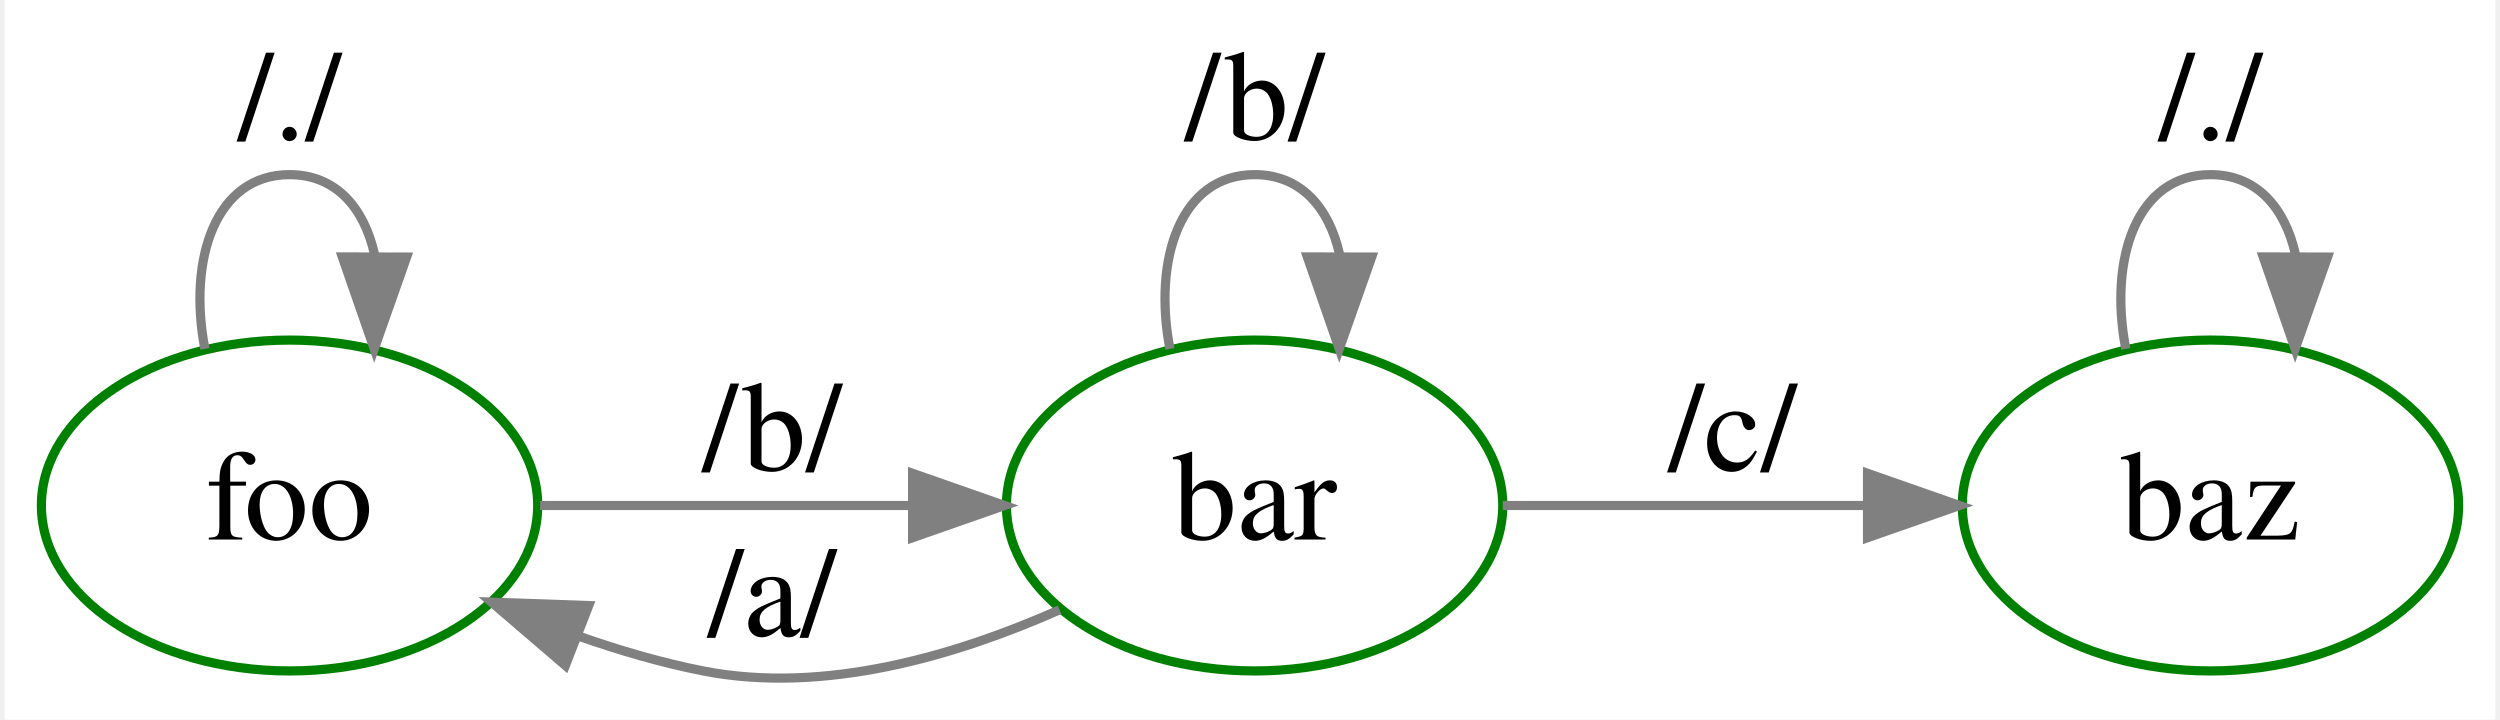
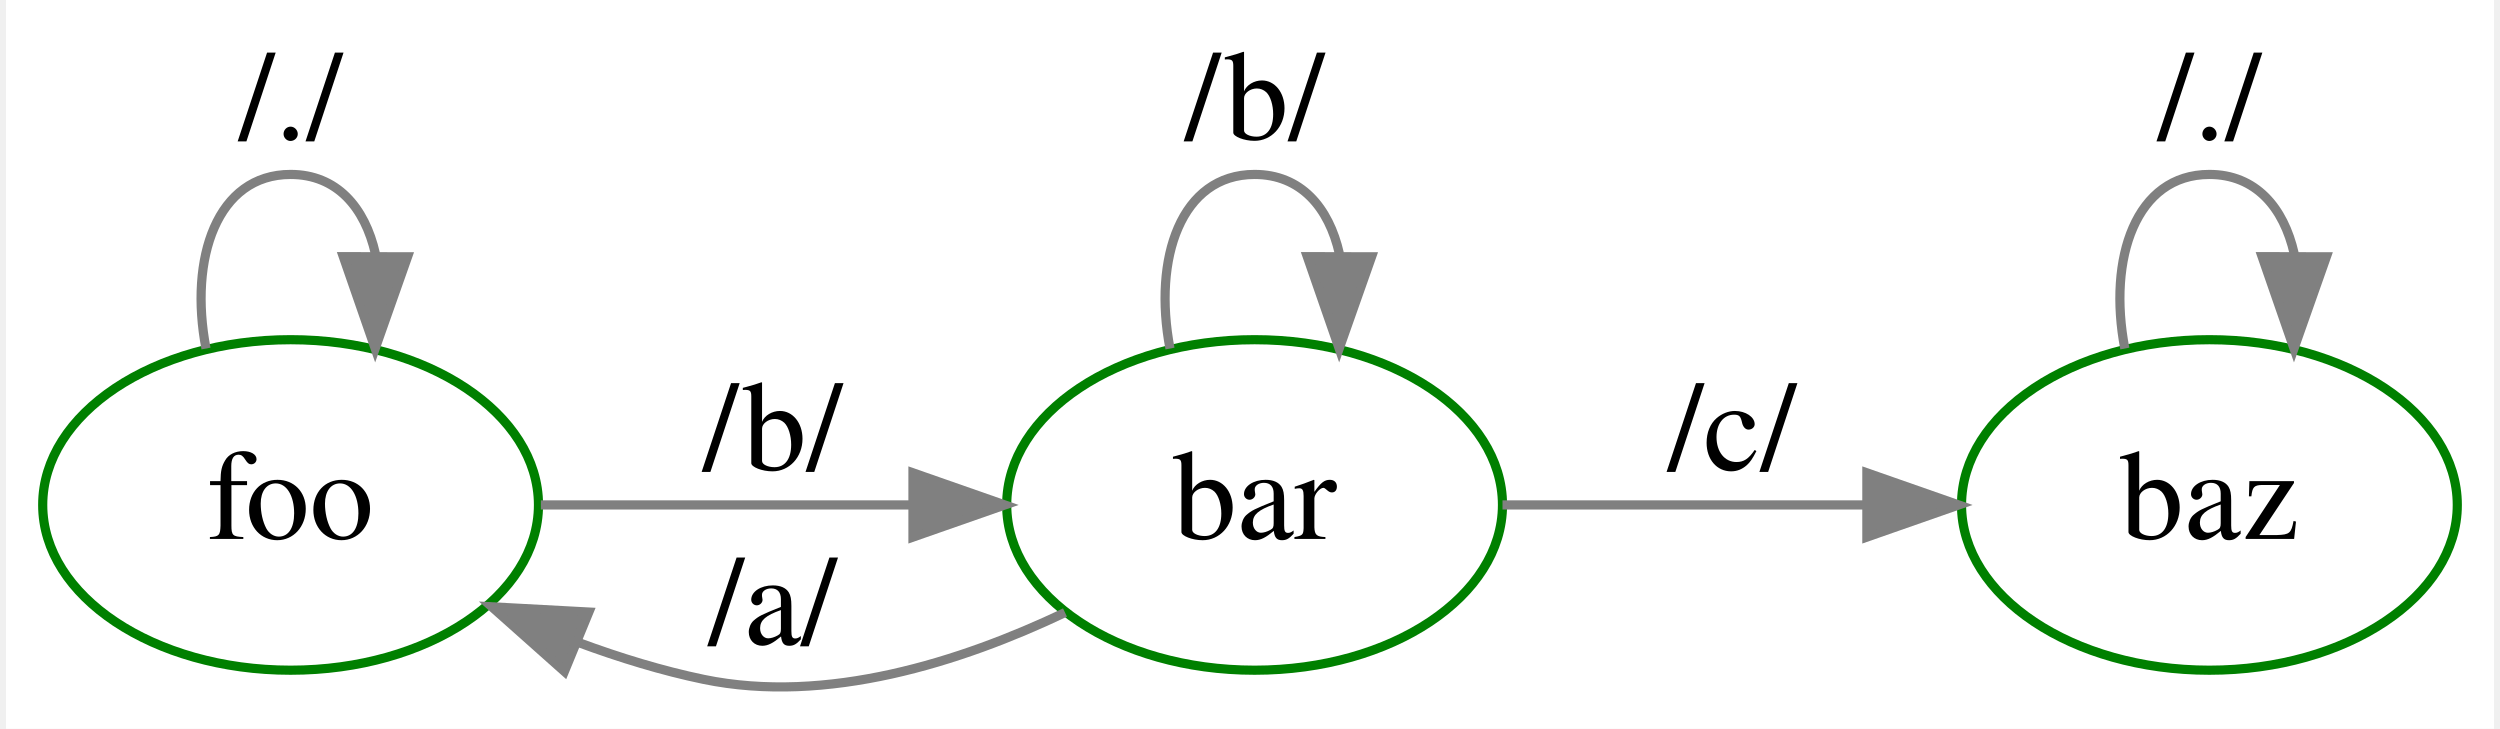
- <svg xmlns="http://www.w3.org/2000/svg" width="271pt" height="78pt" viewBox="0.00 0.00 271.00 78.29">
-   <g id="graph0" class="graph" transform="scale(1 1) rotate(0) translate(4 74.2914)">
-     <polygon fill="white" stroke="none" points="-4,4 -4,-74.291 267,-74.291 267,4 -4,4" />
+ <svg xmlns="http://www.w3.org/2000/svg" width="271pt" height="79pt" viewBox="0.00 0.00 271.00 79.38">
+   <g id="graph0" class="graph" transform="scale(1 1) rotate(0) translate(4 75.3831)">
+     <polygon fill="white" stroke="none" points="-4,4 -4,-75.383 267,-75.383 267,4 -4,4" />
    <g id="node1" class="node">
-       <ellipse fill="none" stroke="green" cx="27" cy="-19.291" rx="27" ry="18" />
-       <text text-anchor="middle" x="27" y="-15.591" font-family="Times,serif" font-size="14.00">foo</text>
+       <ellipse fill="none" stroke="green" cx="27" cy="-20.383" rx="27" ry="18" />
+       <text text-anchor="middle" x="27" y="-16.683" font-family="Times,serif" font-size="14.00">foo</text>
+     </g>
+     <g id="edge1" class="edge">
+       <path fill="none" stroke="grey" d="M17.786,-37.42C15.905,-47.241 18.977,-56.383 27,-56.383 32.015,-56.383 35.095,-52.812 36.241,-47.736" />
+       <polygon fill="grey" stroke="grey" points="39.74,-47.411 36.214,-37.42 32.74,-47.429 39.74,-47.411" />
+       <text text-anchor="middle" x="27" y="-60.183" font-family="Times,serif" font-size="14.00">/./</text>
+     </g>
+     <g id="node2" class="node">
+       <ellipse fill="none" stroke="green" cx="132" cy="-20.383" rx="27" ry="18" />
+       <text text-anchor="middle" x="132" y="-16.683" font-family="Times,serif" font-size="14.00">bar</text>
+     </g>
+     <g id="edge2" class="edge">
+       <path fill="none" stroke="grey" d="M54.258,-20.383C66.486,-20.383 81.236,-20.383 94.523,-20.383" />
+       <polygon fill="grey" stroke="grey" points="94.79,-23.883 104.79,-20.383 94.79,-16.883 94.79,-23.883" />
+       <text text-anchor="middle" x="79.5" y="-24.183" font-family="Times,serif" font-size="14.00">/b/</text>
    </g>
    <g id="edge5" class="edge">
-       <path fill="none" stroke="grey" d="M17.786,-36.329C15.905,-46.149 18.977,-55.291 27,-55.291 32.015,-55.291 35.095,-51.72 36.241,-46.644" />
-       <polygon fill="grey" stroke="grey" points="39.74,-46.32 36.214,-36.329 32.74,-46.338 39.74,-46.32" />
-       <text text-anchor="middle" x="27" y="-59.091" font-family="Times,serif" font-size="14.00">/./</text>
+       <path fill="none" stroke="grey" d="M111.35,-8.665C100.009,-3.271 85.384,1.383 72,-1.383 67.478,-2.318 62.848,-3.74 58.37,-5.395" />
+       <polygon fill="grey" stroke="grey" points="56.826,-2.246 48.911,-9.29 59.491,-8.719 56.826,-2.246" />
+       <text text-anchor="middle" x="79.5" y="-5.183" font-family="Times,serif" font-size="14.00">/a/</text>
    </g>
-     <g id="node2" class="node">
-       <ellipse fill="none" stroke="green" cx="132" cy="-19.291" rx="27" ry="18" />
-       <text text-anchor="middle" x="132" y="-15.591" font-family="Times,serif" font-size="14.00">bar</text>
+     <g id="edge4" class="edge">
+       <path fill="none" stroke="grey" d="M122.786,-37.42C120.905,-47.241 123.977,-56.383 132,-56.383 137.015,-56.383 140.095,-52.812 141.241,-47.736" />
+       <polygon fill="grey" stroke="grey" points="144.74,-47.411 141.214,-37.42 137.74,-47.429 144.74,-47.411" />
+       <text text-anchor="middle" x="132" y="-60.183" font-family="Times,serif" font-size="14.00">/b/</text>
+     </g>
+     <g id="node3" class="node">
+       <ellipse fill="none" stroke="green" cx="236" cy="-20.383" rx="27" ry="18" />
+       <text text-anchor="middle" x="236" y="-16.683" font-family="Times,serif" font-size="14.00">baz</text>
+     </g>
+     <g id="edge3" class="edge">
+       <path fill="none" stroke="grey" d="M159.003,-20.383C171.019,-20.383 185.494,-20.383 198.574,-20.383" />
+       <polygon fill="grey" stroke="grey" points="198.69,-23.883 208.69,-20.383 198.69,-16.883 198.69,-23.883" />
+       <text text-anchor="middle" x="184" y="-24.183" font-family="Times,serif" font-size="14.00">/c/</text>
    </g>
    <g id="edge6" class="edge">
-       <path fill="none" stroke="grey" d="M54.258,-19.291C66.486,-19.291 81.236,-19.291 94.523,-19.291" />
-       <polygon fill="grey" stroke="grey" points="94.79,-22.791 104.79,-19.291 94.79,-15.791 94.79,-22.791" />
-       <text text-anchor="middle" x="79.5" y="-23.091" font-family="Times,serif" font-size="14.00">/b/</text>
-     </g>
-     <g id="edge2" class="edge">
-       <path fill="none" stroke="grey" d="M110.781,-7.946C99.509,-2.94 85.135,1.291 72,-1.291 67.505,-2.175 62.892,-3.522 58.422,-5.089" />
-       <polygon fill="grey" stroke="grey" points="57.011,-1.882 48.968,-8.778 59.556,-8.403 57.011,-1.882" />
-       <text text-anchor="middle" x="79.5" y="-5.091" font-family="Times,serif" font-size="14.00">/a/</text>
-     </g>
-     <g id="edge1" class="edge">
-       <path fill="none" stroke="grey" d="M122.786,-36.329C120.905,-46.149 123.977,-55.291 132,-55.291 137.015,-55.291 140.095,-51.72 141.241,-46.644" />
-       <polygon fill="grey" stroke="grey" points="144.74,-46.32 141.214,-36.329 137.74,-46.338 144.74,-46.32" />
-       <text text-anchor="middle" x="132" y="-59.091" font-family="Times,serif" font-size="14.00">/b/</text>
-     </g>
-     <g id="node3" class="node">
-       <ellipse fill="none" stroke="green" cx="236" cy="-19.291" rx="27" ry="18" />
-       <text text-anchor="middle" x="236" y="-15.591" font-family="Times,serif" font-size="14.00">baz</text>
-     </g>
-     <g id="edge3" class="edge">
-       <path fill="none" stroke="grey" d="M159.003,-19.291C171.019,-19.291 185.494,-19.291 198.574,-19.291" />
-       <polygon fill="grey" stroke="grey" points="198.69,-22.791 208.69,-19.291 198.69,-15.791 198.69,-22.791" />
-       <text text-anchor="middle" x="184" y="-23.091" font-family="Times,serif" font-size="14.00">/c/</text>
-     </g>
-     <g id="edge4" class="edge">
-       <path fill="none" stroke="grey" d="M226.786,-36.329C224.905,-46.149 227.977,-55.291 236,-55.291 241.015,-55.291 244.095,-51.72 245.241,-46.644" />
-       <polygon fill="grey" stroke="grey" points="248.74,-46.32 245.214,-36.329 241.74,-46.338 248.74,-46.32" />
-       <text text-anchor="middle" x="236" y="-59.091" font-family="Times,serif" font-size="14.00">/./</text>
+       <path fill="none" stroke="grey" d="M226.786,-37.42C224.905,-47.241 227.977,-56.383 236,-56.383 241.015,-56.383 244.095,-52.812 245.241,-47.736" />
+       <polygon fill="grey" stroke="grey" points="248.74,-47.411 245.214,-37.42 241.74,-47.429 248.74,-47.411" />
+       <text text-anchor="middle" x="236" y="-60.183" font-family="Times,serif" font-size="14.00">/./</text>
    </g>
  </g>
</svg>
